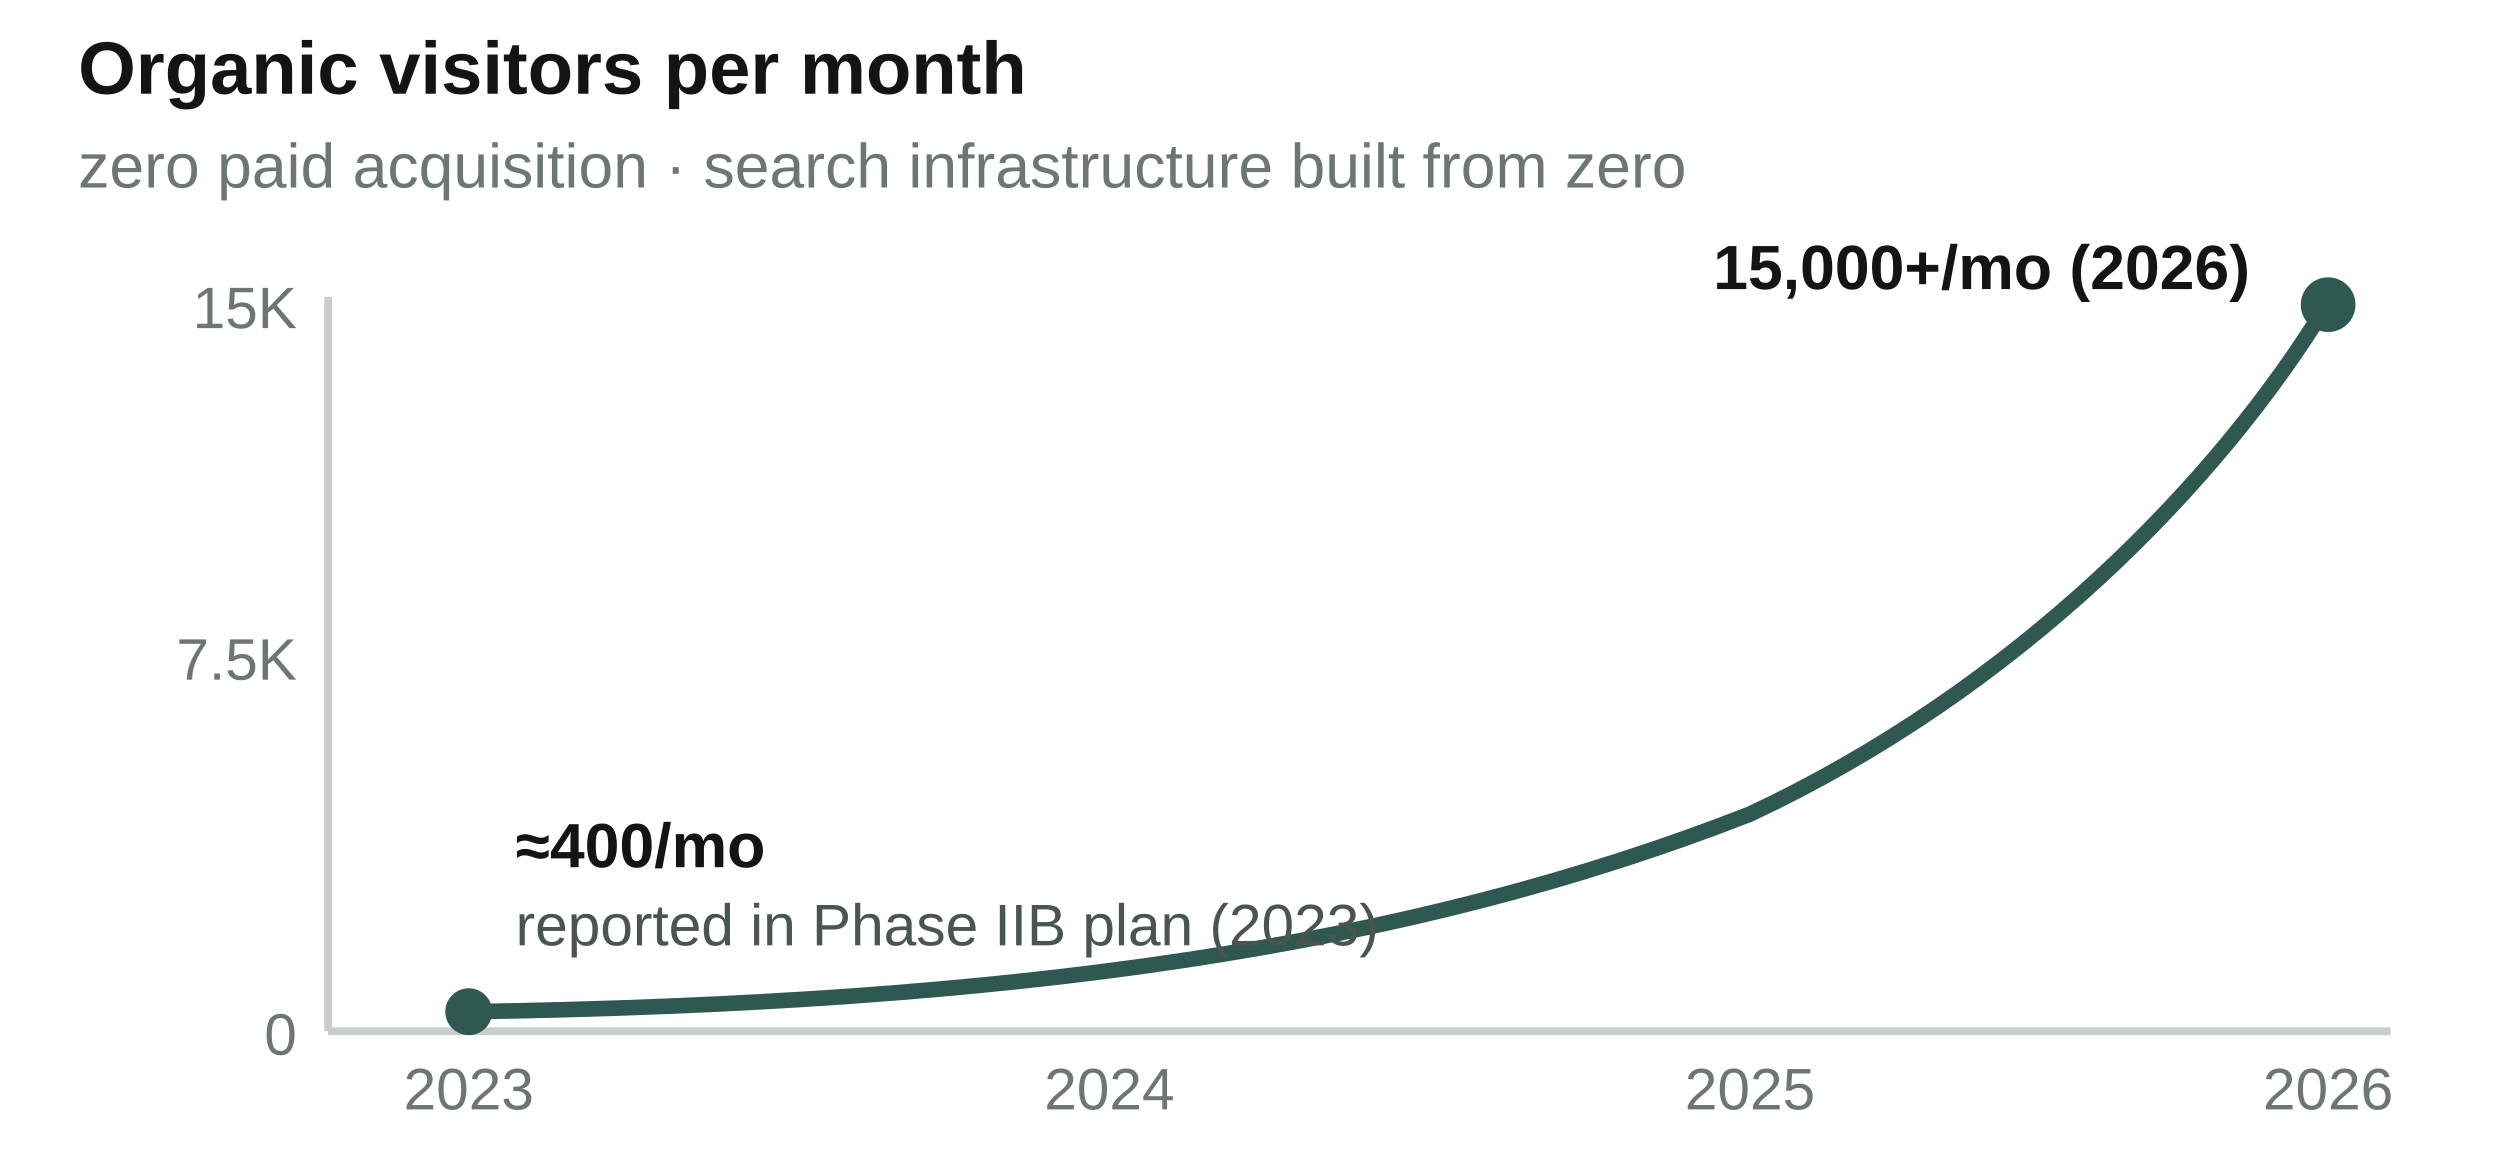
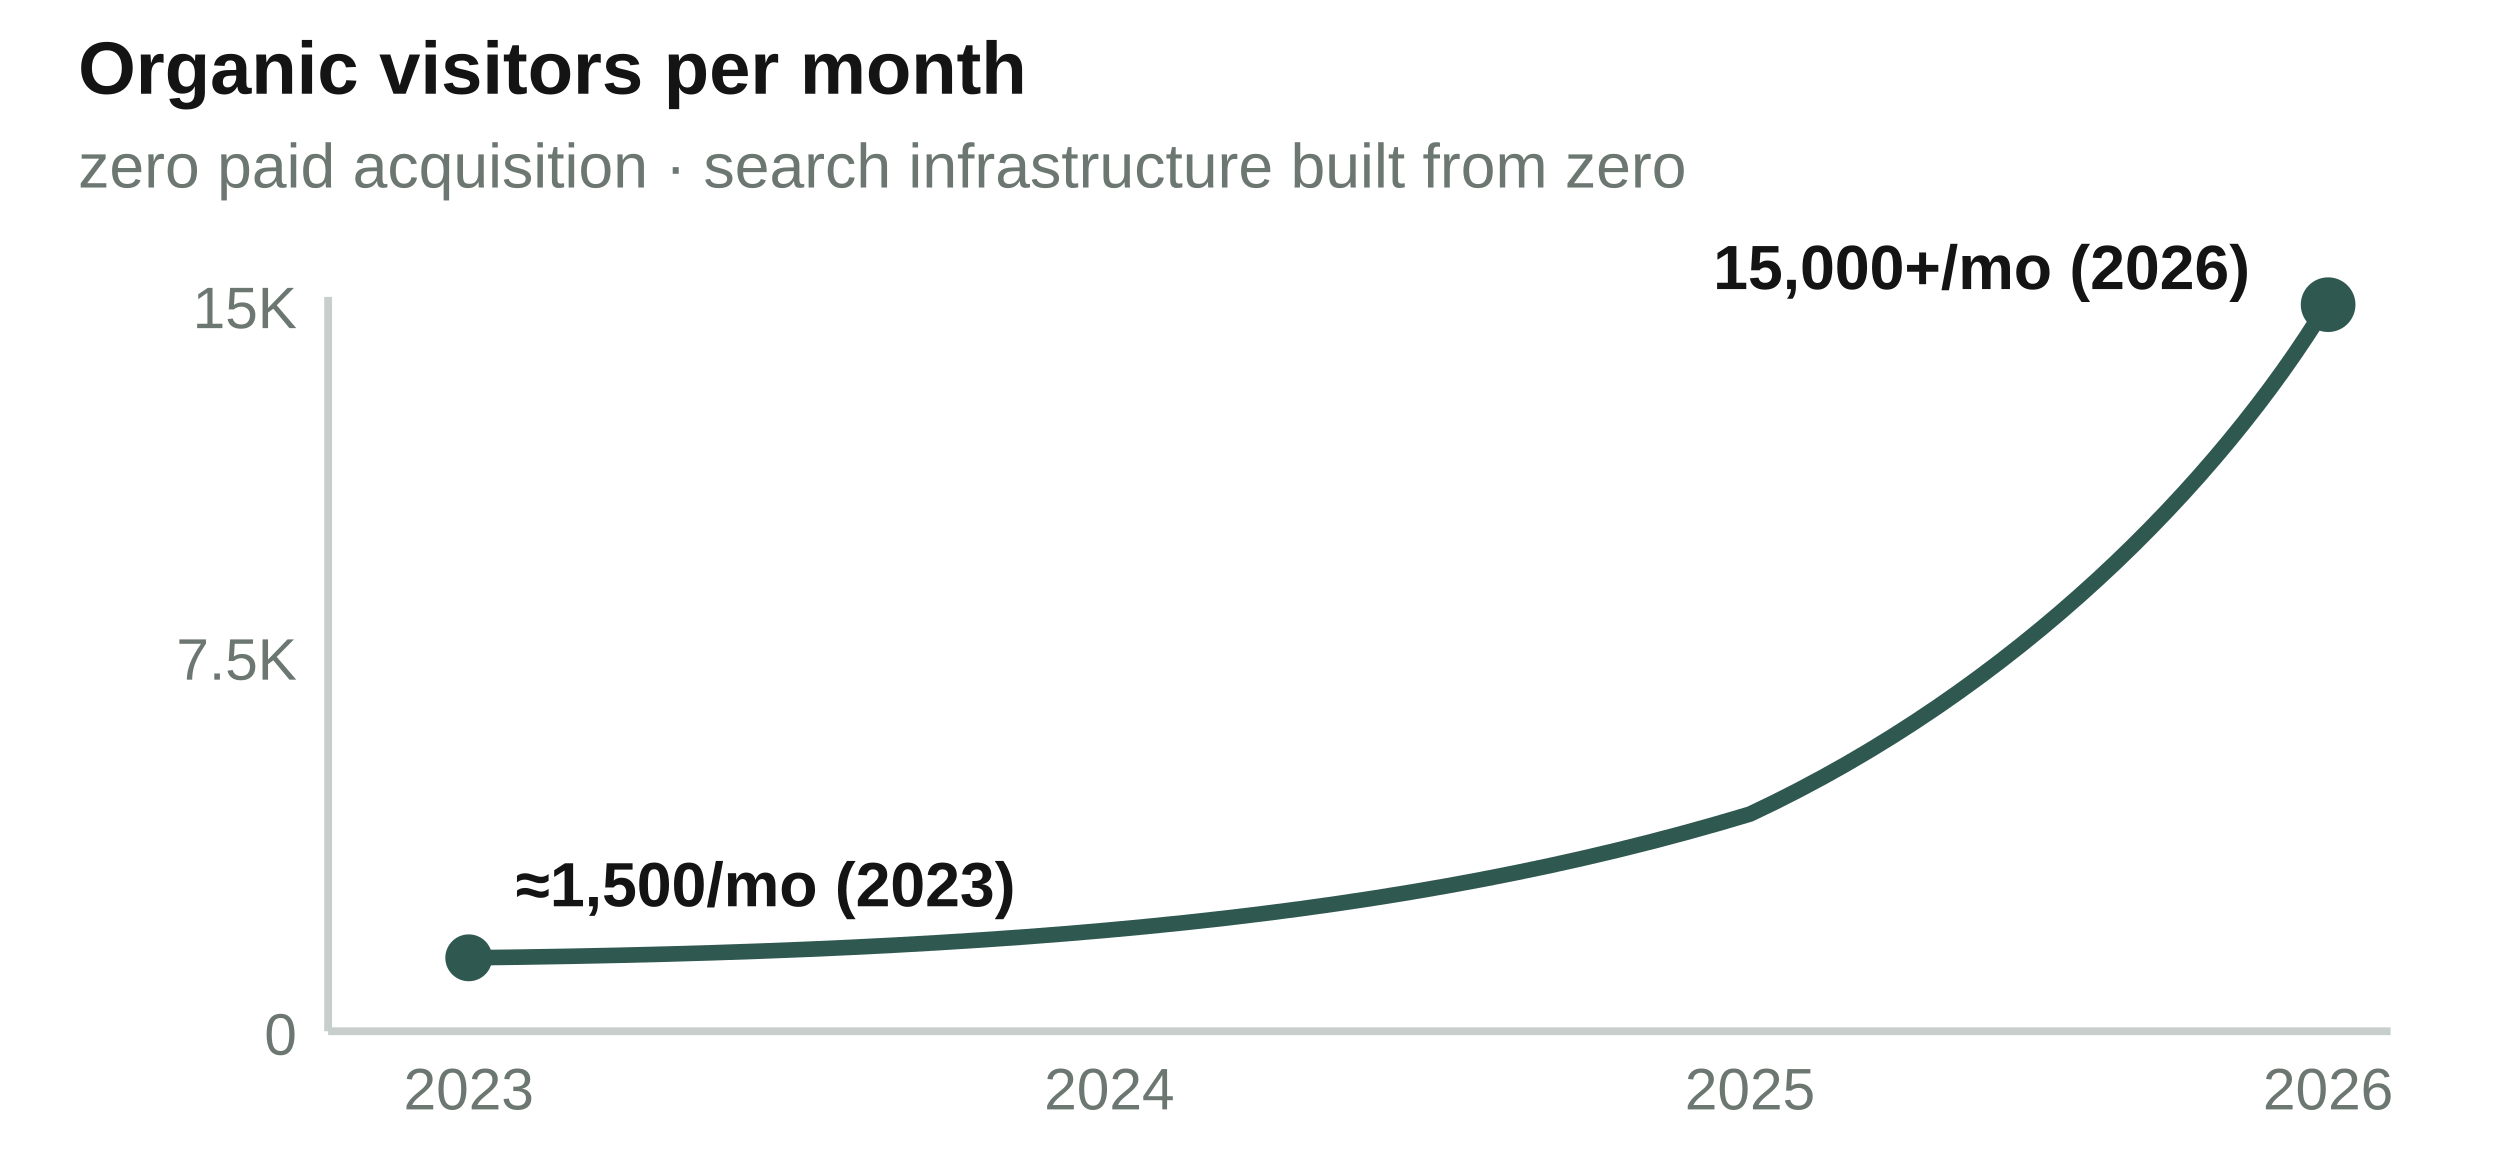
- <svg viewBox="0 10 320 149" role="img" aria-label="Organic monthly visitors to the CareNavigator platform, from about 400 per month in 2023 to more than 15,000 per month in 2026, with zero paid acquisition.">
+ <svg viewBox="0 10 320 149" role="img" aria-label="Organic monthly visitors to the CareNavigator platform, from about 1,500 per month in 2023 to more than 15,000 per month in 2026, with zero paid acquisition.">
  <g font-family="Arial" font-size="8.5" fill="#4a554f">
    <text x="10" y="22" font-size="9.5" font-weight="700" fill="#141414">Organic visitors per month</text>
    <text x="10" y="34" font-size="8" fill="#6b7770">zero paid acquisition · search infrastructure built from zero</text>
  </g>
  <line x1="42" y1="48" x2="42" y2="142" stroke="#c7cecb" stroke-width="1" />
  <line x1="42" y1="142" x2="306" y2="142" stroke="#c7cecb" stroke-width="1" />
  <g font-family="Arial" font-size="7.5" fill="#6b7770">
    <text x="38" y="52" text-anchor="end">15K</text>
    <text x="38" y="97" text-anchor="end">7.5K</text>
    <text x="38" y="145" text-anchor="end">0</text>
    <text x="60" y="152" text-anchor="middle">2023</text>
    <text x="142" y="152" text-anchor="middle">2024</text>
    <text x="224" y="152" text-anchor="middle">2025</text>
    <text x="298" y="152" text-anchor="middle">2026</text>
  </g>
-   <path d="M60 139.5 C 130 138.4, 180 131.4, 224 114.2 C 258 98.3, 284 71.8, 298 48.7" fill="none" stroke="#2f5850" stroke-width="2" />
-   <circle cx="60" cy="139.5" r="3" fill="#2f5850" />
+   <path d="M60 132.6 C 130 131.8, 180 127.5, 224 114.2 C 258 98.3, 284 71.8, 298 48.7" fill="none" stroke="#2f5850" stroke-width="2" />
+   <circle cx="60" cy="132.6" r="3" fill="#2f5850" />
  <circle cx="298" cy="49" r="3.5" fill="#2f5850" />
  <g font-family="Arial" font-size="8" fill="#141414">
-     <text x="66" y="121" font-weight="700">≈400/mo</text>
-     <text x="66" y="131" font-size="7.5" fill="#4a554f">reported in Phase IIB plan (2023)</text>
+     <text x="66" y="126" font-weight="700">≈1,500/mo (2023)</text>
    <text x="288" y="47" text-anchor="end" font-weight="700">15,000+/mo (2026)</text>
  </g>
</svg>
